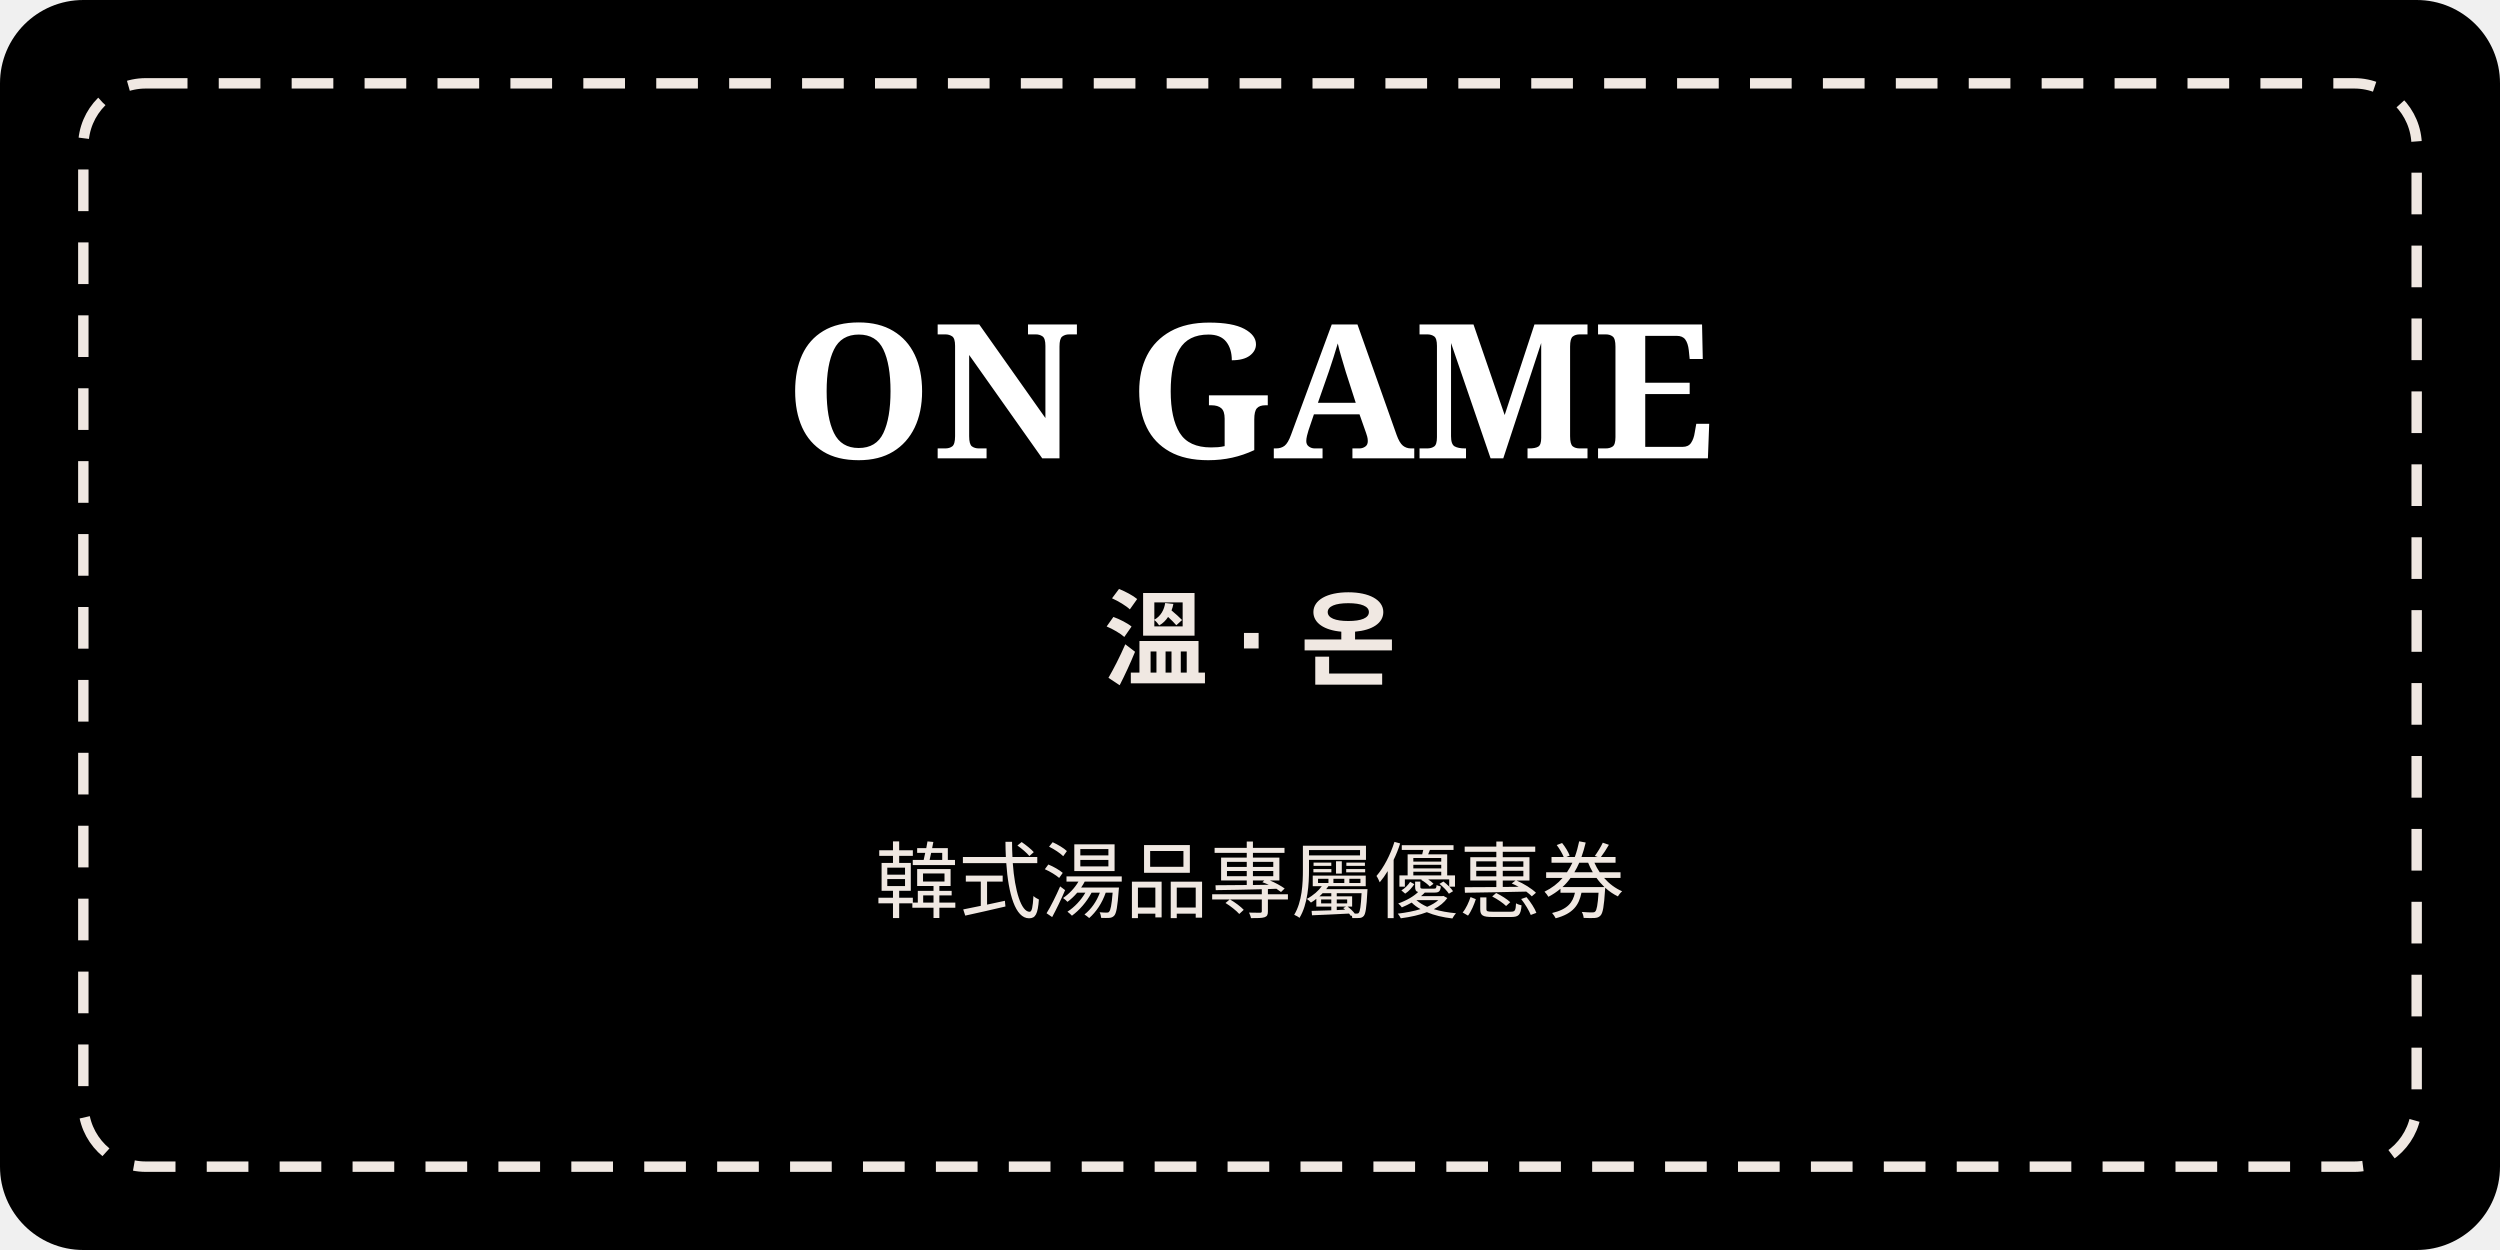
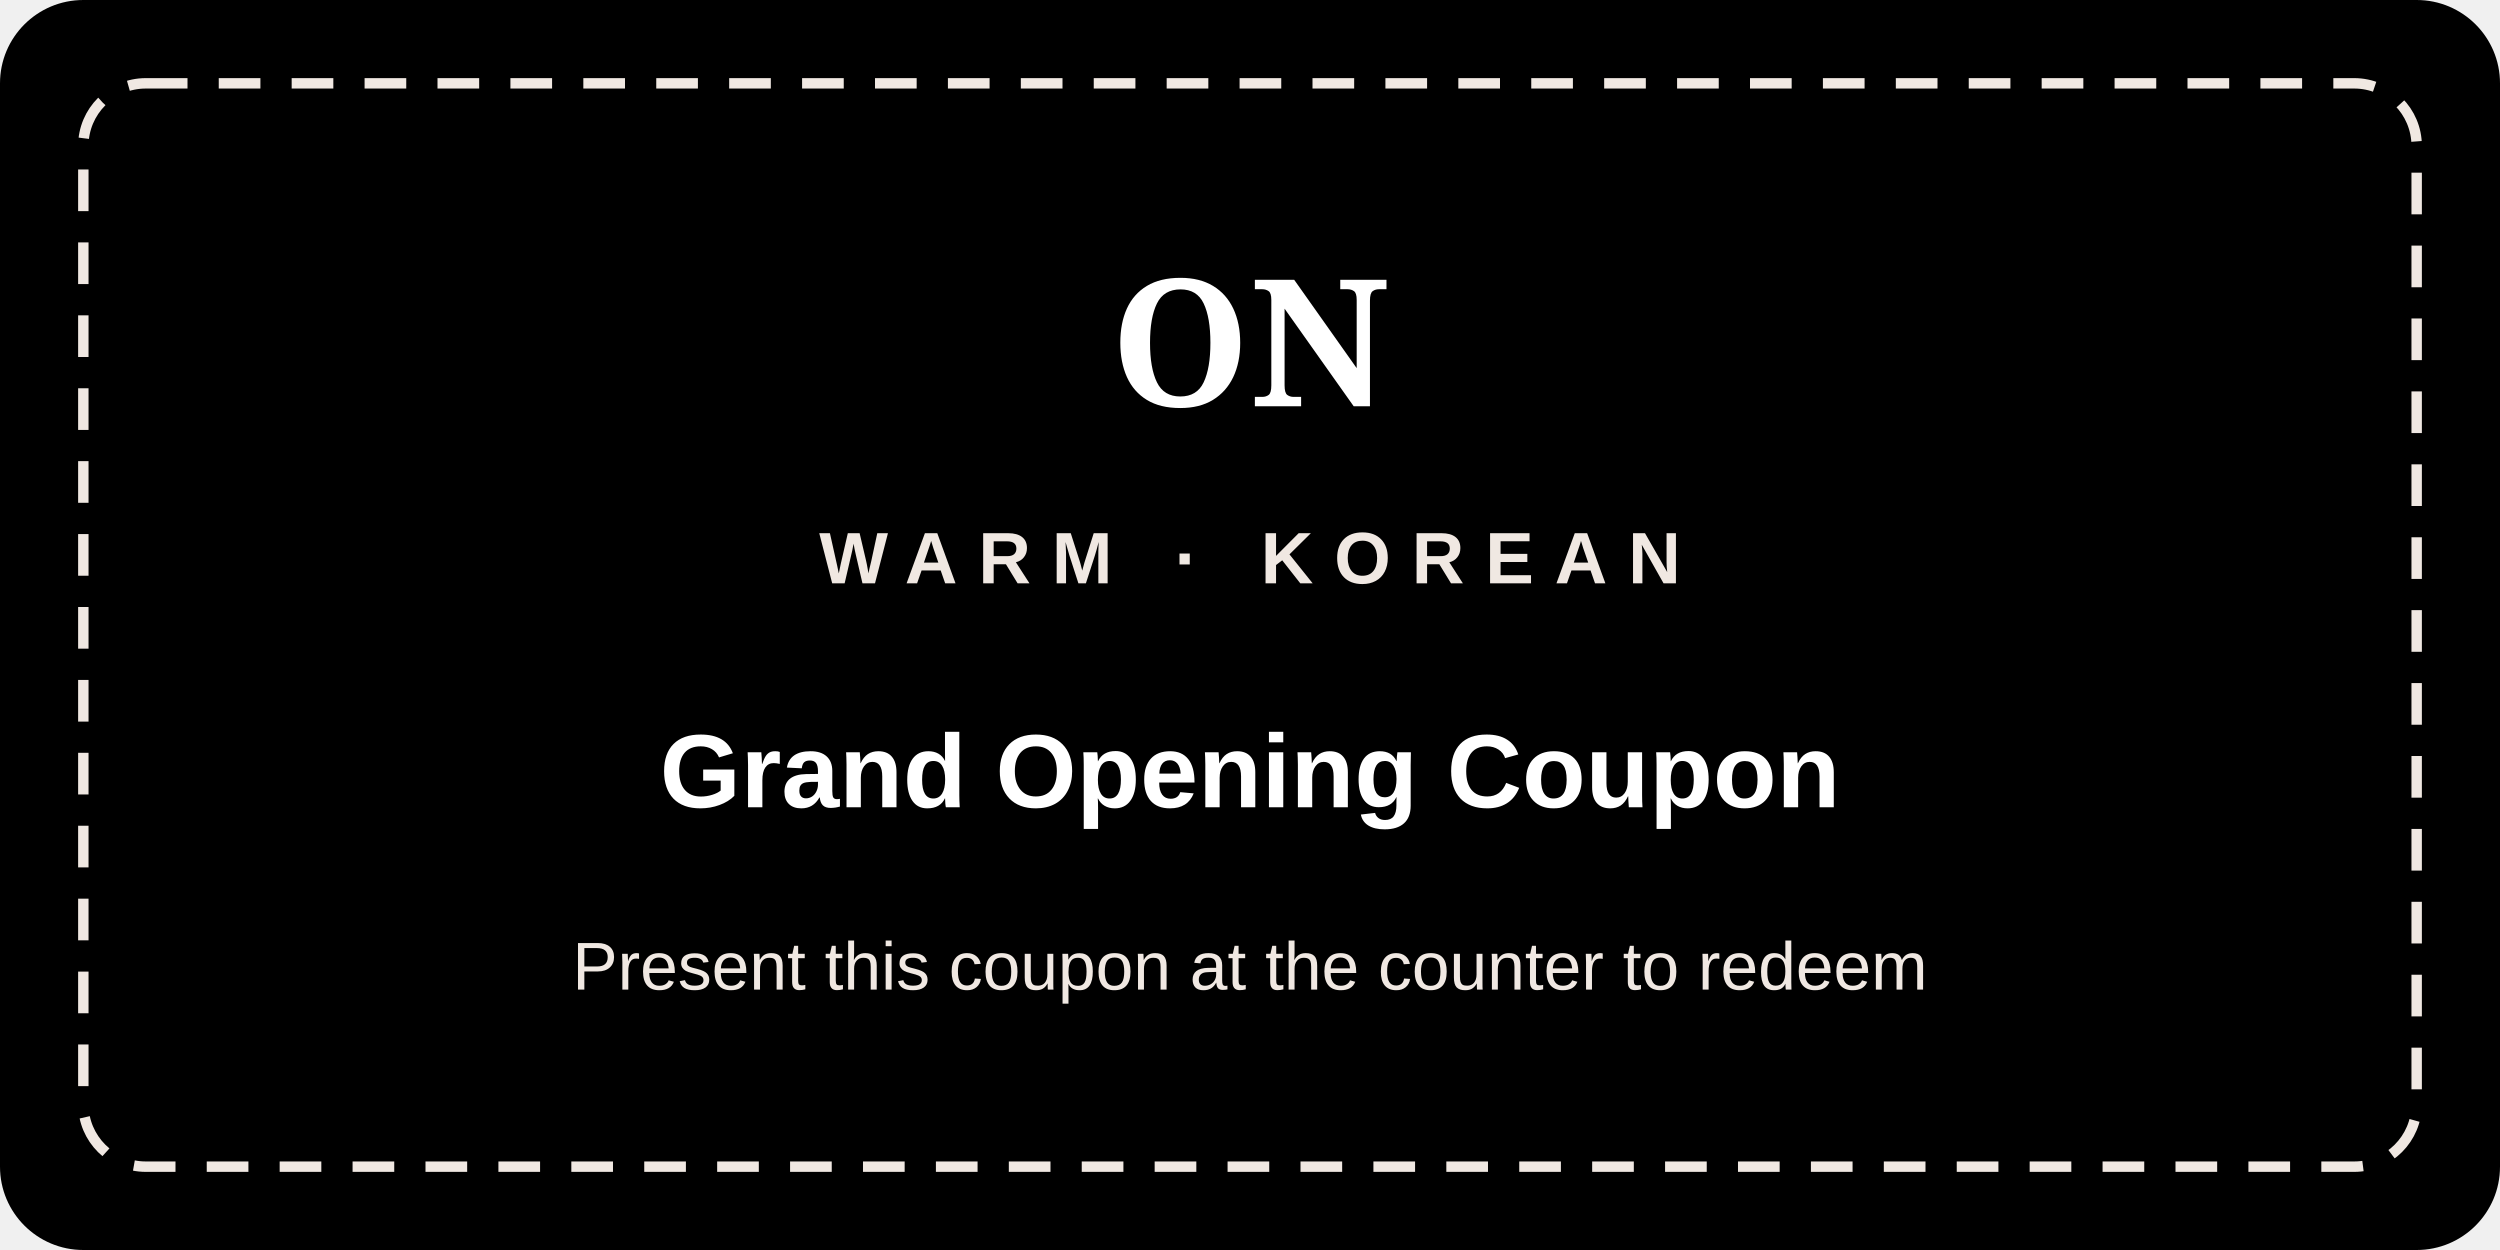
<svg xmlns="http://www.w3.org/2000/svg" width="480" height="240" viewBox="0 0 480 240">
  <rect width="480" height="240" rx="16" fill="#000000" />
  <rect x="16" y="16" width="448" height="208" rx="12" fill="none" stroke="#f0e8e2" stroke-width="2" stroke-dasharray="8 6" />
-   <text x="240" y="88" text-anchor="middle" fill="#ffffff" font-family="Georgia, serif" font-size="36" font-weight="700">ON GAME</text>
-   <text x="240" y="130" text-anchor="middle" fill="#f0e8e2" font-family="Arial, Helvetica, sans-serif" font-size="20" font-weight="600">溫 · 온</text>
-   <text x="240" y="175" text-anchor="middle" fill="#f0e8e2" font-family="Arial, Helvetica, sans-serif" font-size="16">韓式湯品專屬優惠券</text>
+   <text x="240" y="78" text-anchor="middle" fill="#ffffff" font-family="Georgia, serif" font-size="34" font-weight="700">ON</text>
+   <text x="240" y="112" text-anchor="middle" fill="#f0e8e2" font-family="Arial, Helvetica, sans-serif" font-size="14" font-weight="600" letter-spacing="4">WARM · KOREAN</text>
+   <text x="240" y="155" text-anchor="middle" fill="#ffffff" font-family="Arial, Helvetica, sans-serif" font-size="20" font-weight="600">Grand Opening Coupon</text>
+   <text x="240" y="190" text-anchor="middle" fill="#f0e8e2" font-family="Arial, Helvetica, sans-serif" font-size="13">Present this coupon at the counter to redeem</text>
</svg>
